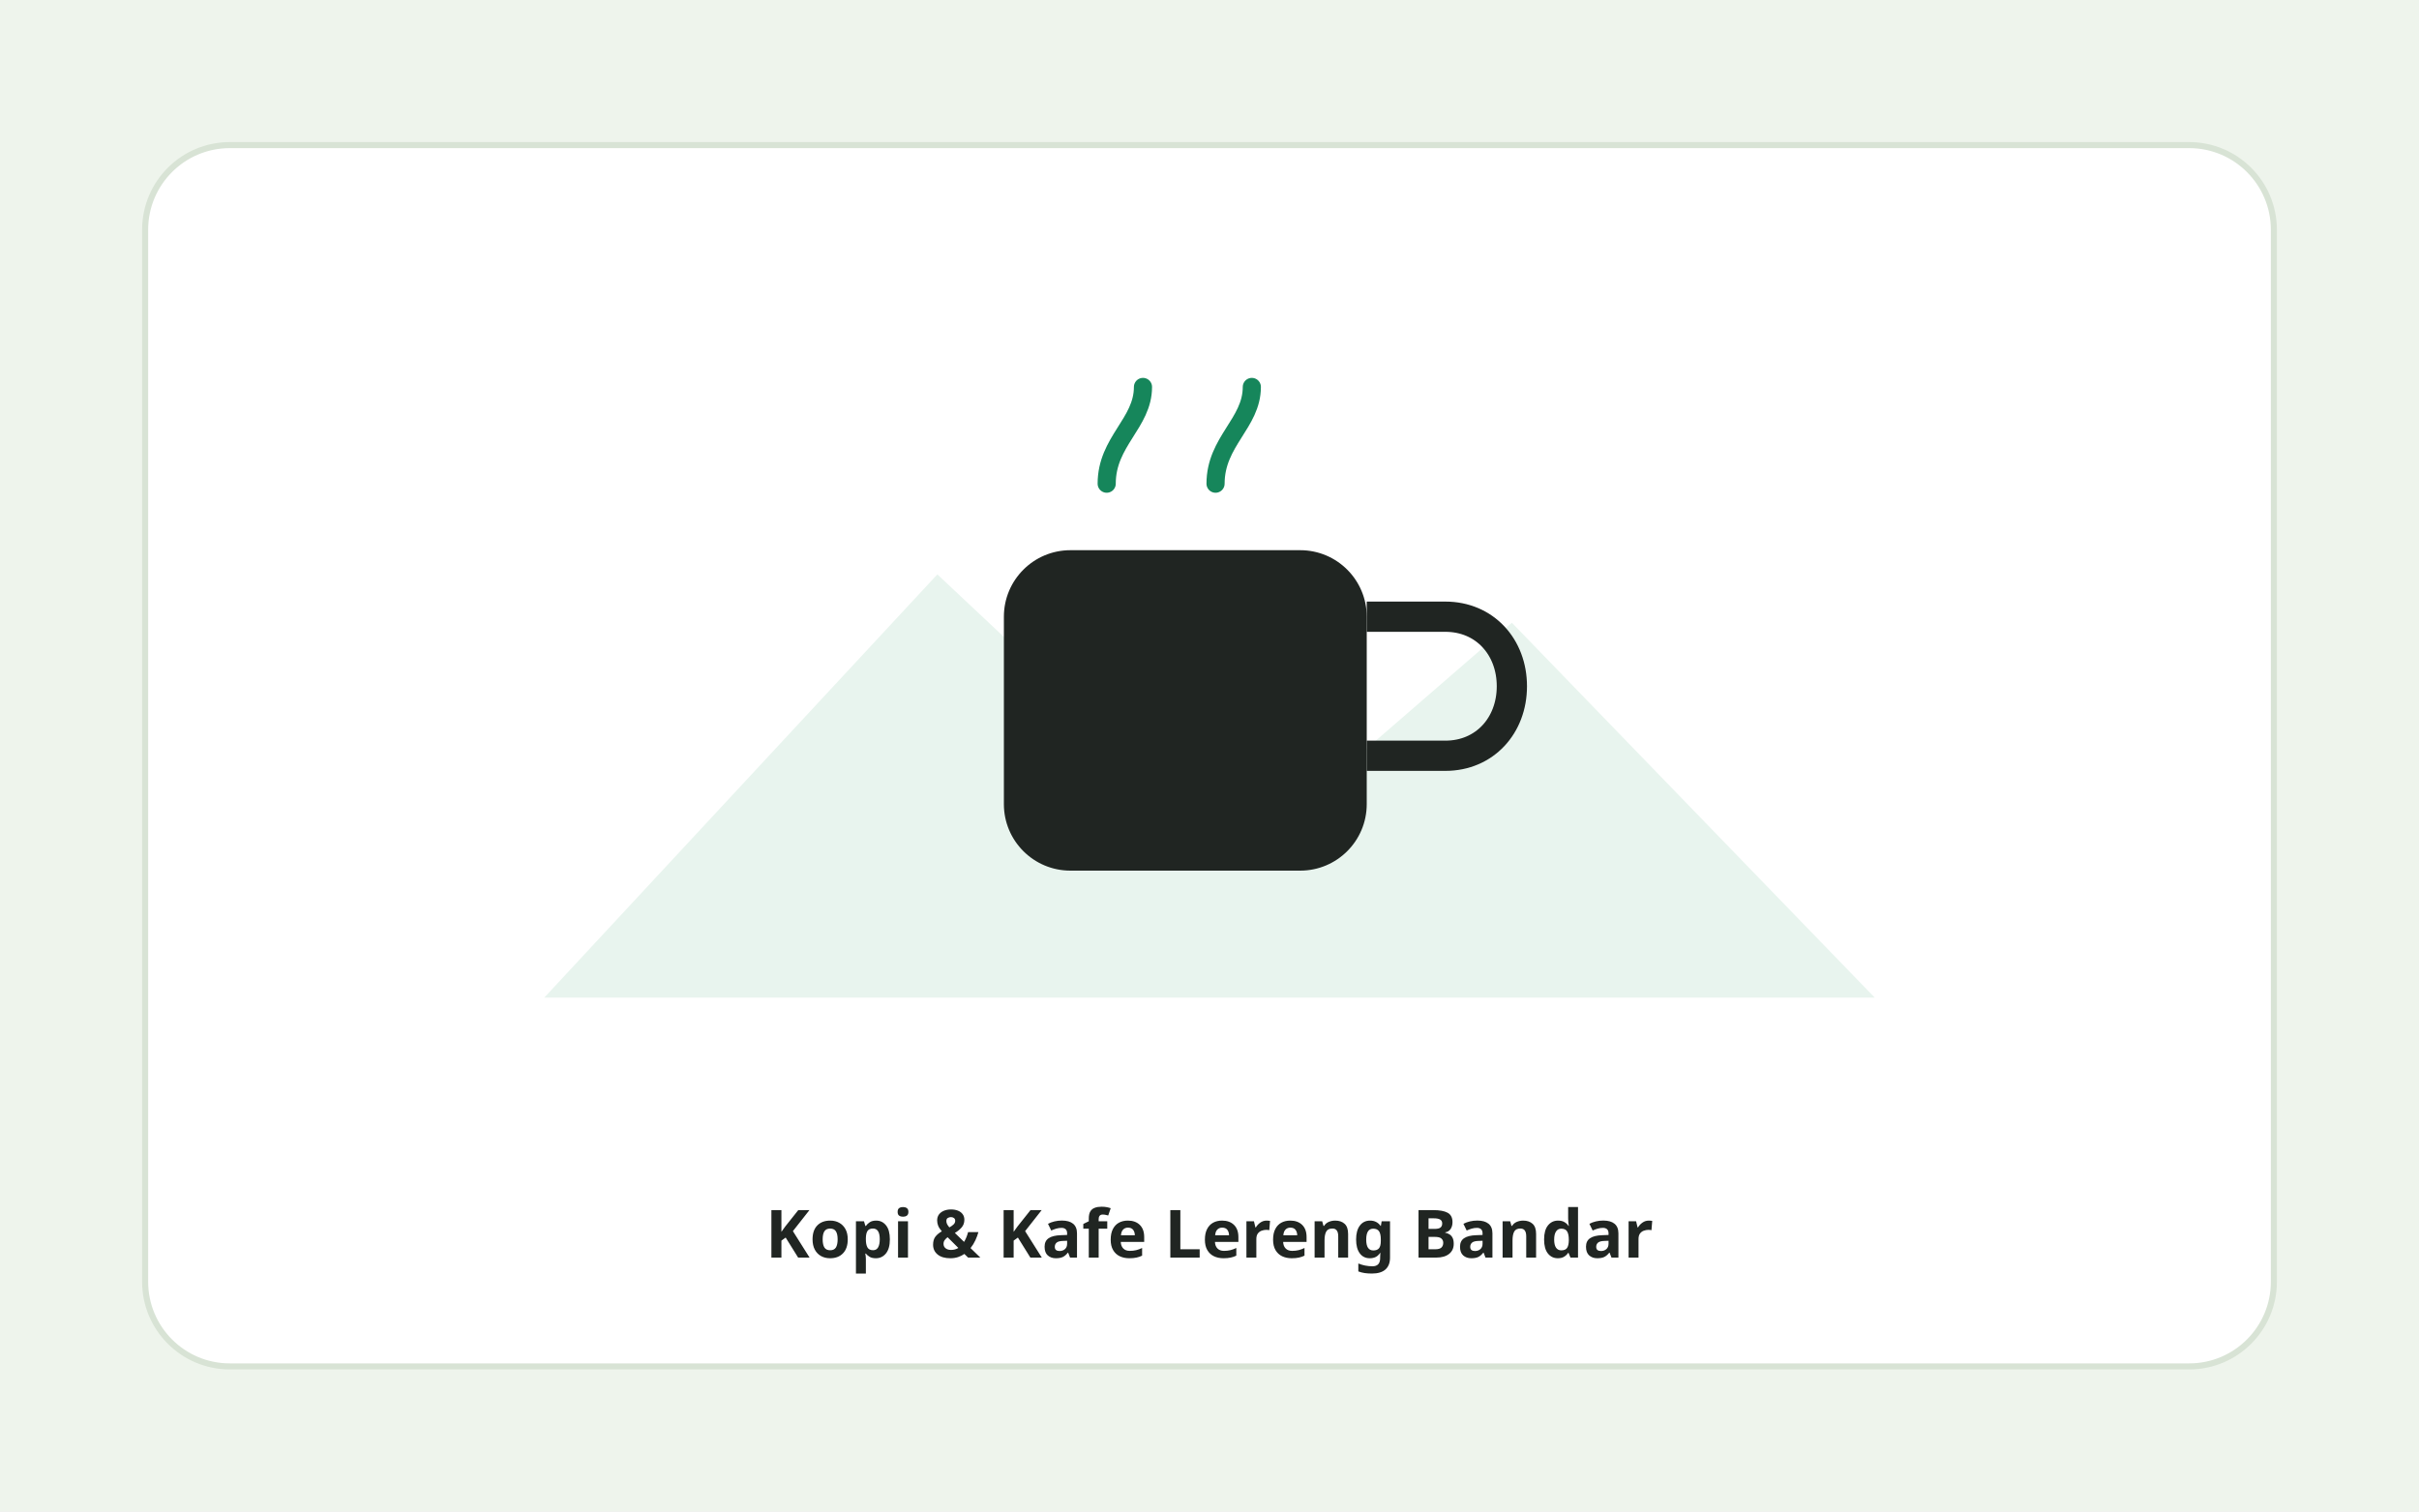
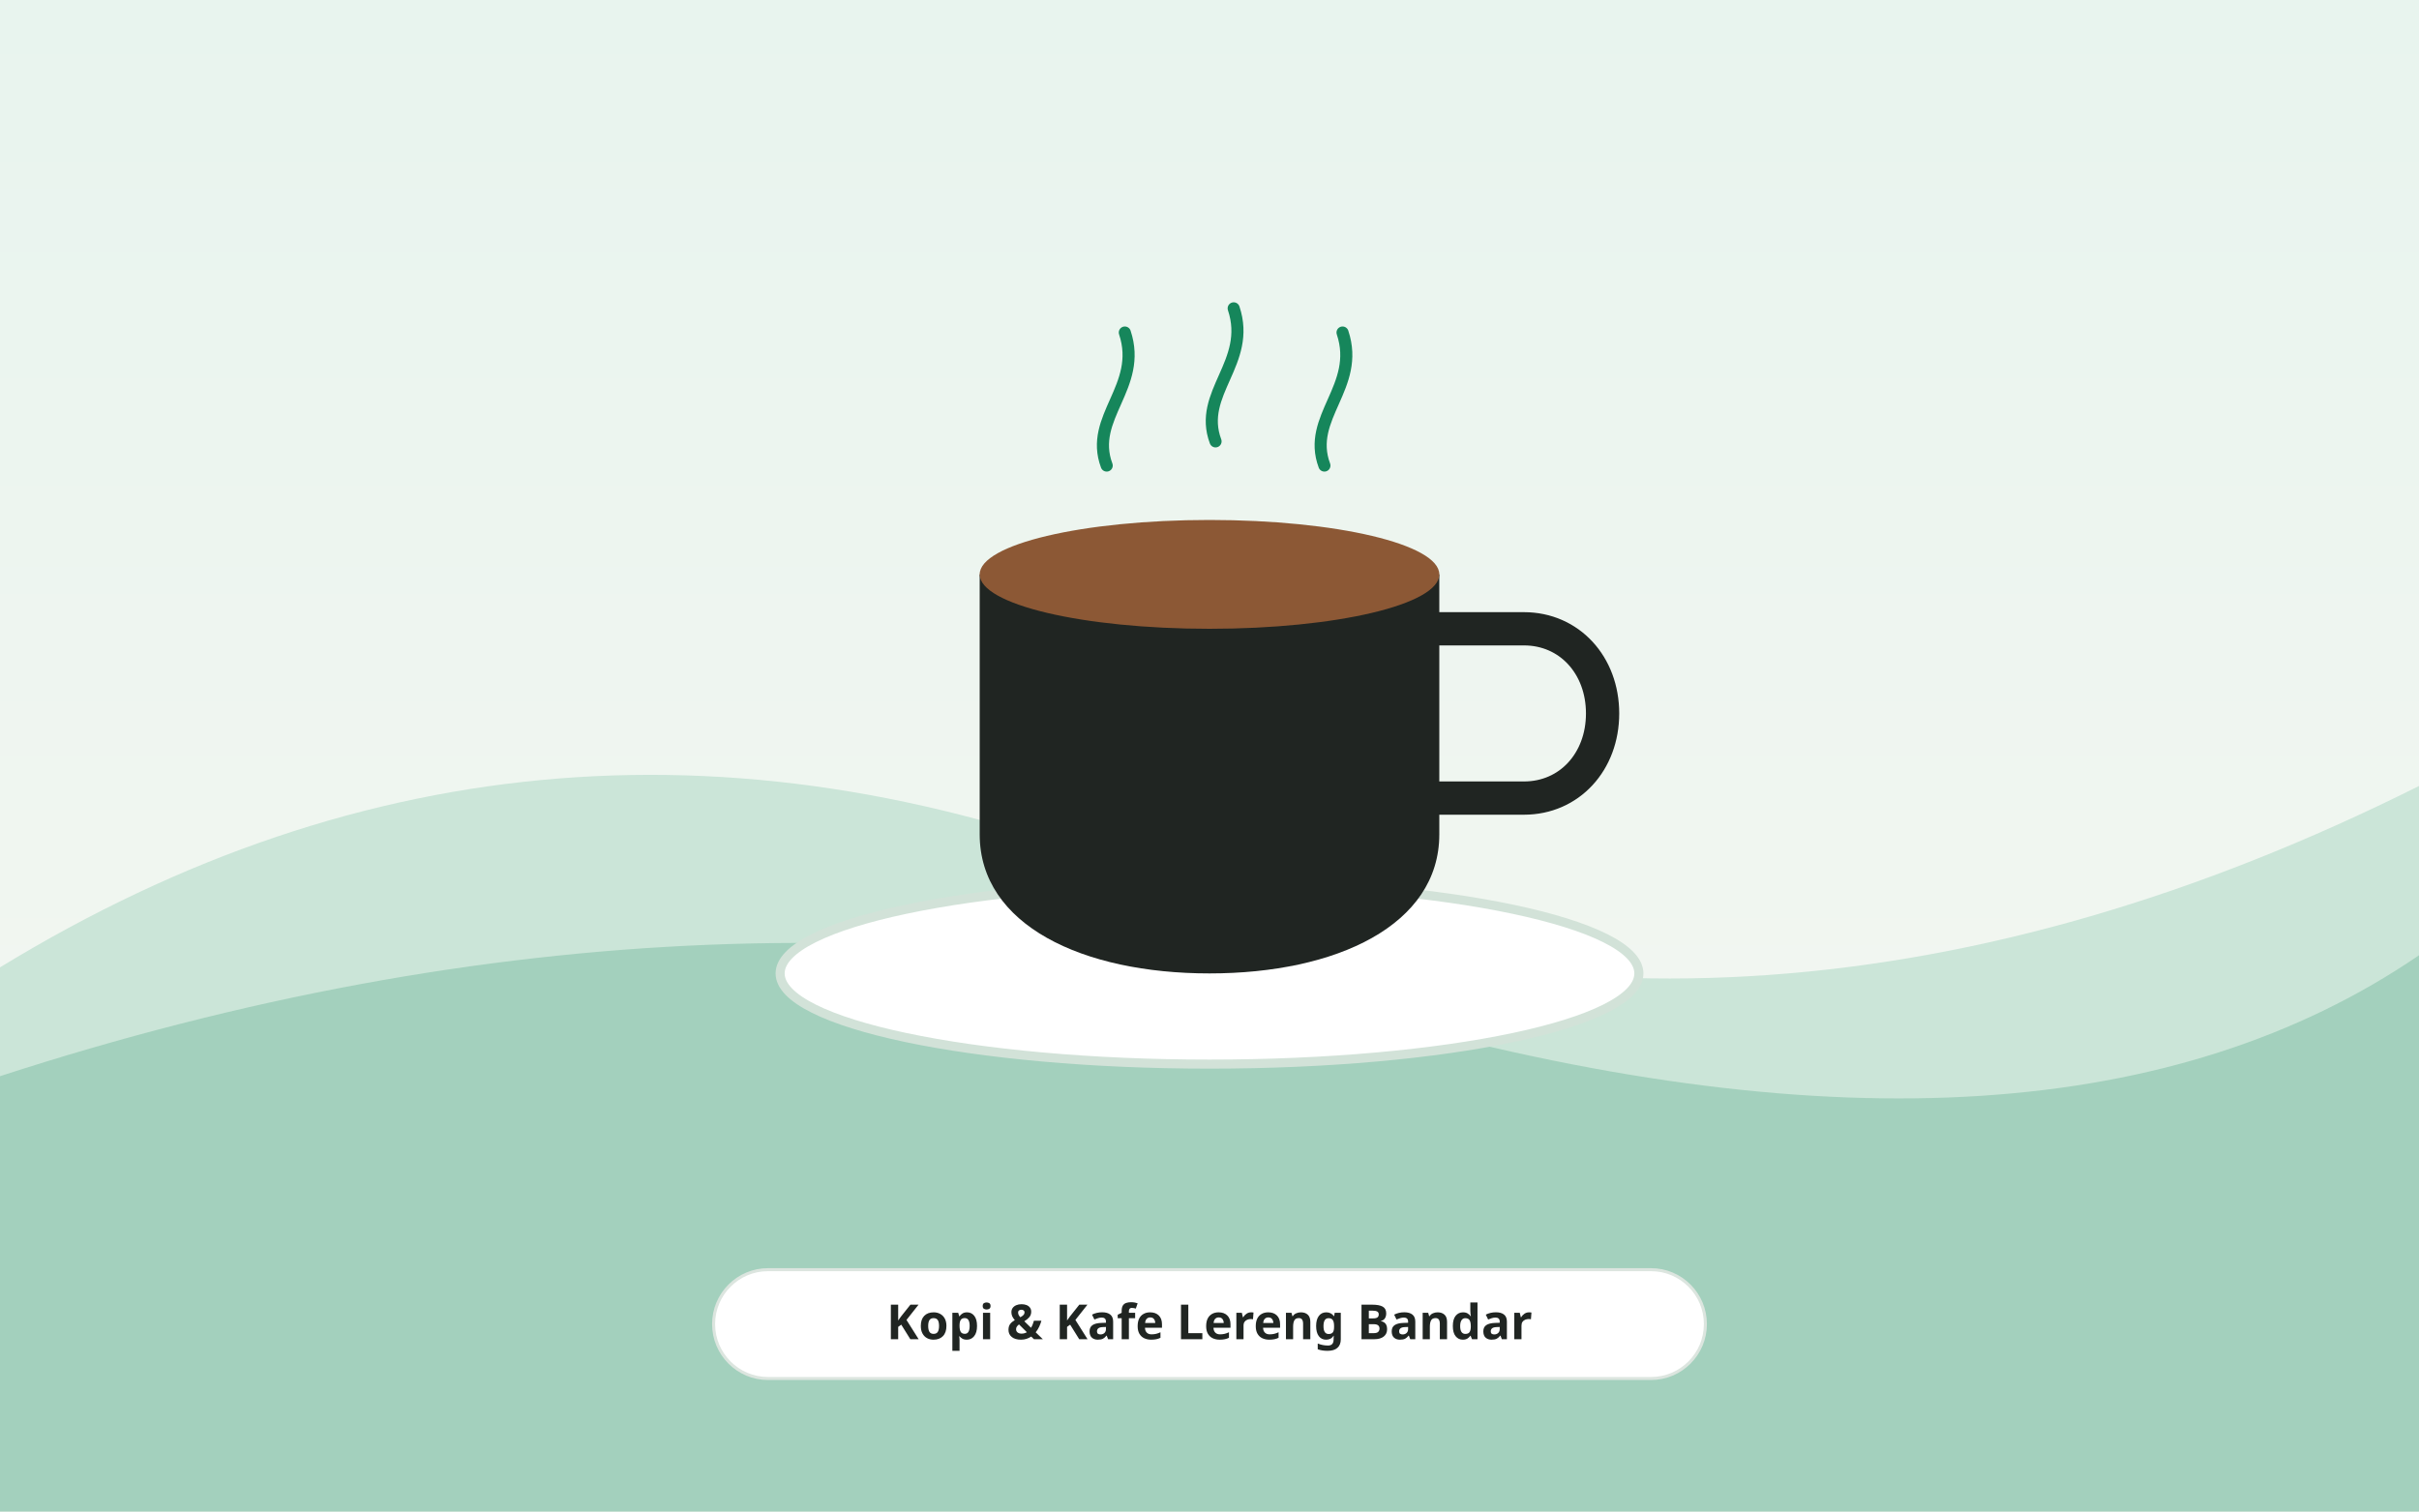
<svg xmlns="http://www.w3.org/2000/svg" width="800" height="500" viewBox="0 0 800 500" fill="none">
-   <rect width="800" height="500" fill="#EEF4EC" />
-   <rect x="48" y="48" width="704" height="404" rx="28" fill="#FFFFFF" stroke="#D8E3D5" stroke-width="2" />
-   <path d="M180 330L310 190L410 284L500 206L620 330H180Z" fill="#E8F4EE" />
-   <rect x="332" y="182" width="120" height="106" rx="22" fill="#202522" />
-   <path d="M452 204H478C491 204 500 214 500 227C500 240 491 250 478 250H452" stroke="#202522" stroke-width="10" />
-   <path d="M366 160C366 146 378 140 378 128" stroke="#16865B" stroke-width="6" stroke-linecap="round" />
-   <path d="M402 160C402 146 414 140 414 128" stroke="#16865B" stroke-width="6" stroke-linecap="round" />
-   <text x="400" y="416" text-anchor="middle" fill="#202522" font-family="system-ui, sans-serif" font-size="22" font-weight="700">Kopi &amp; Kafe Lereng Bandar</text>
+   <defs>
+     <linearGradient id="bg-bandar" x1="0" y1="0" x2="0" y2="500" gradientUnits="userSpaceOnUse">
+       <stop offset="0" stop-color="#E8F4EE" />
+       <stop offset="1" stop-color="#F6F7F2" />
+     </linearGradient>
+   </defs>
+   <rect width="800" height="500" fill="url(#bg-bandar)" />
+   <path d="M0 320Q180 210 380 290T800 260V500H0V320Z" fill="#CBE5D8" />
+   <path d="M0 356Q240 278 460 338T800 316V500H0V356Z" fill="#16865B" opacity="0.22" />
+   <ellipse cx="400" cy="322" rx="142" ry="30" fill="#FFFFFF" stroke="#D2E2D8" stroke-width="3" />
+   <path d="M324 190H476V276C476 306 442 322 400 322C358 322 324 306 324 276V190Z" fill="#202522" />
+   <path d="M476 208H504C519 208 530 220 530 236C530 252 519 264 504 264H476" stroke="#202522" stroke-width="11" stroke-linecap="round" />
+   <ellipse cx="400" cy="190" rx="76" ry="18" fill="#8C5835" />
+   <path d="M366 154C360 138 378 128 372 110" stroke="#16865B" stroke-width="4" stroke-linecap="round" />
+   <path d="M402 146C396 130 414 120 408 102" stroke="#16865B" stroke-width="4" stroke-linecap="round" />
+   <path d="M438 154C432 138 450 128 444 110" stroke="#16865B" stroke-width="4" stroke-linecap="round" />
+   <rect x="236" y="420" width="328" height="36" rx="18" fill="#FFFFFF" stroke="#DCE5DF" />
+   <text x="400" y="443" text-anchor="middle" fill="#202522" font-family="system-ui, sans-serif" font-size="16" font-weight="700">Kopi &amp; Kafe Lereng Bandar</text>
</svg>
